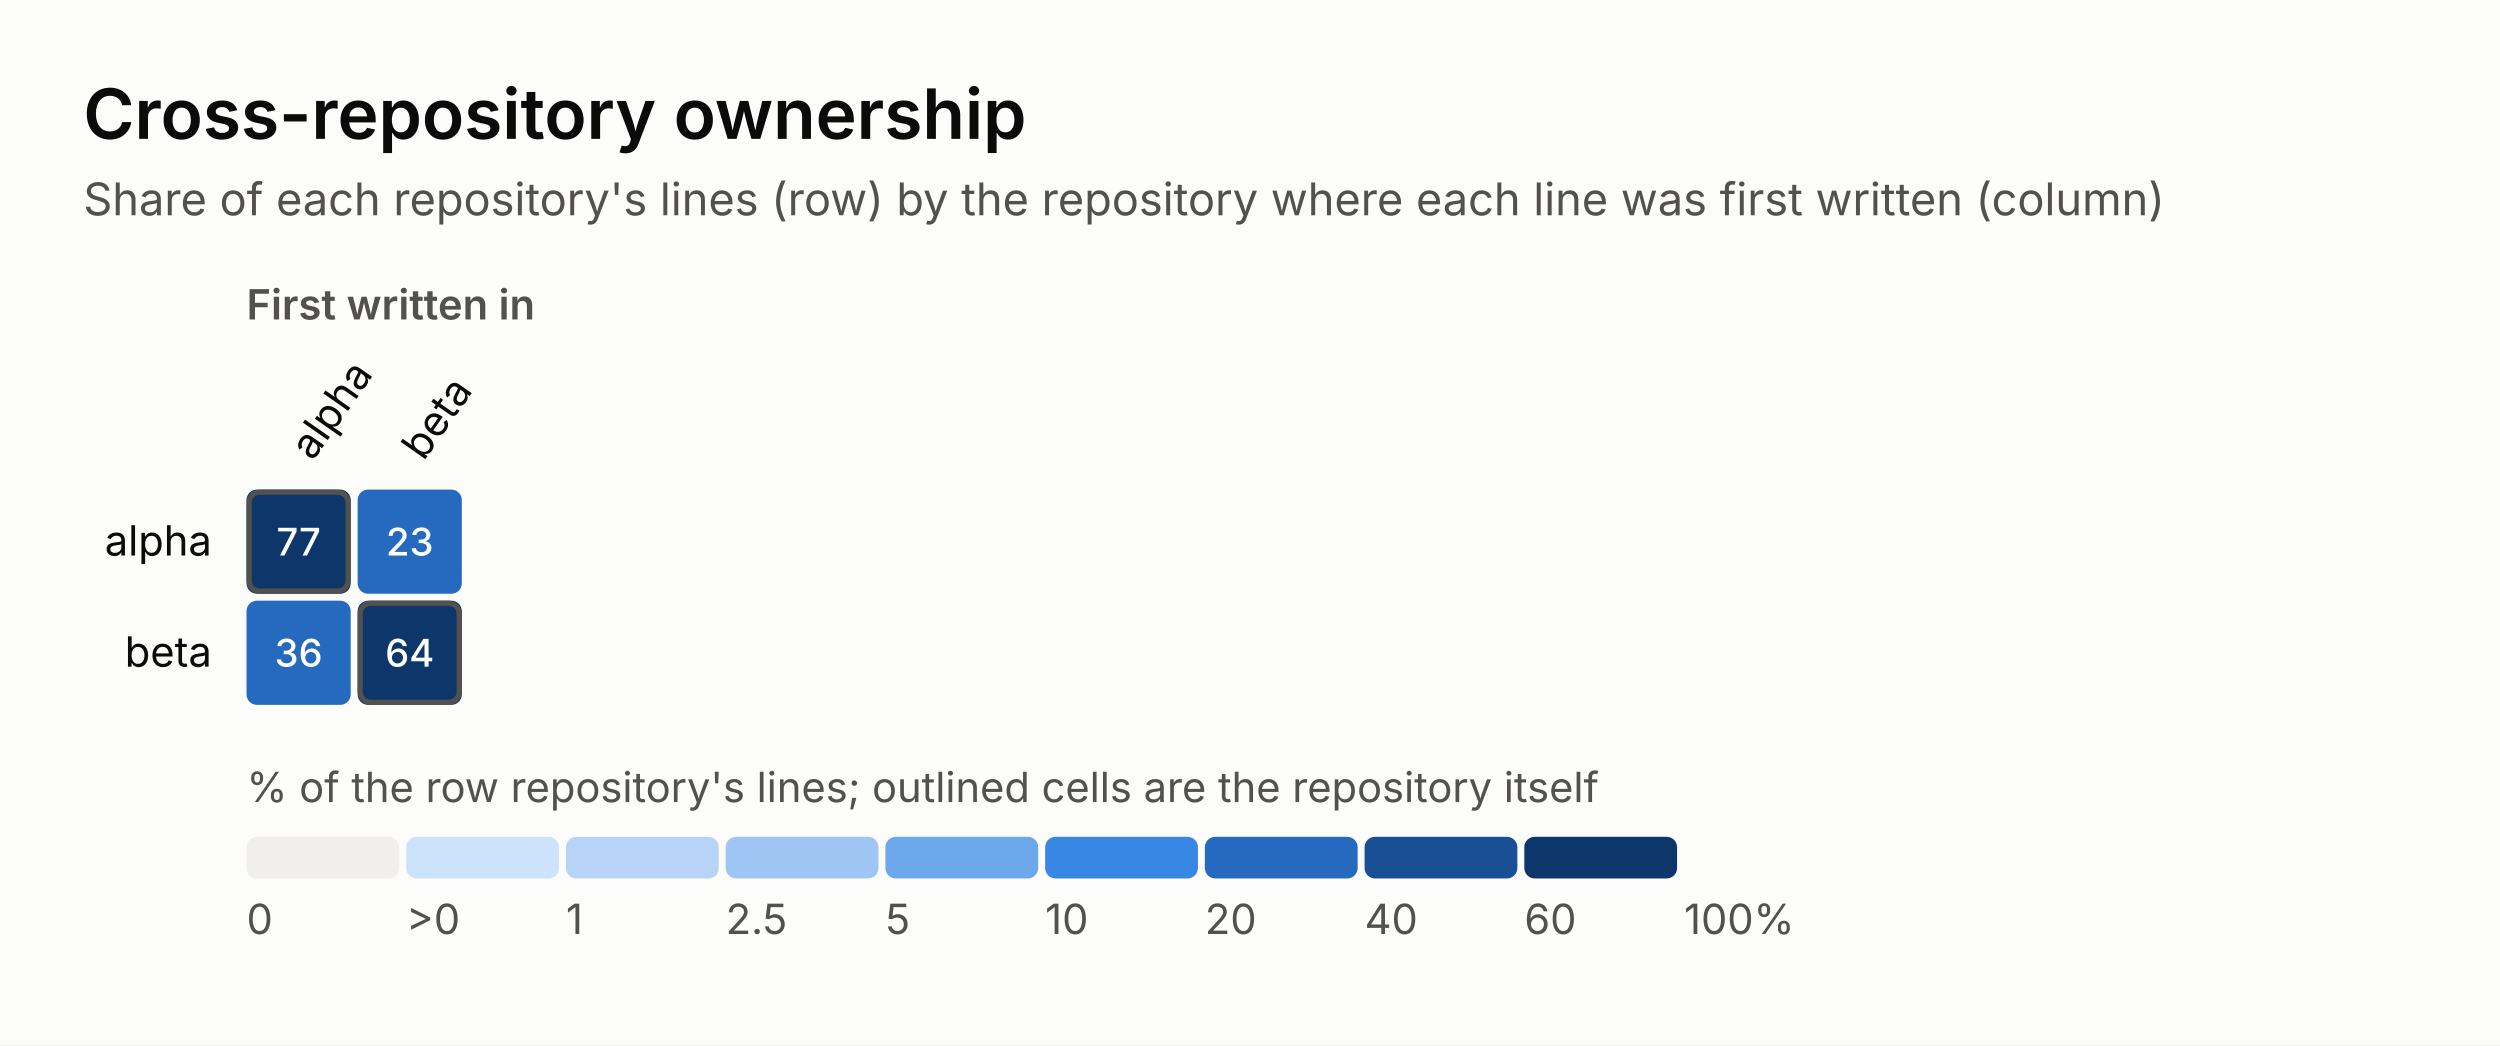
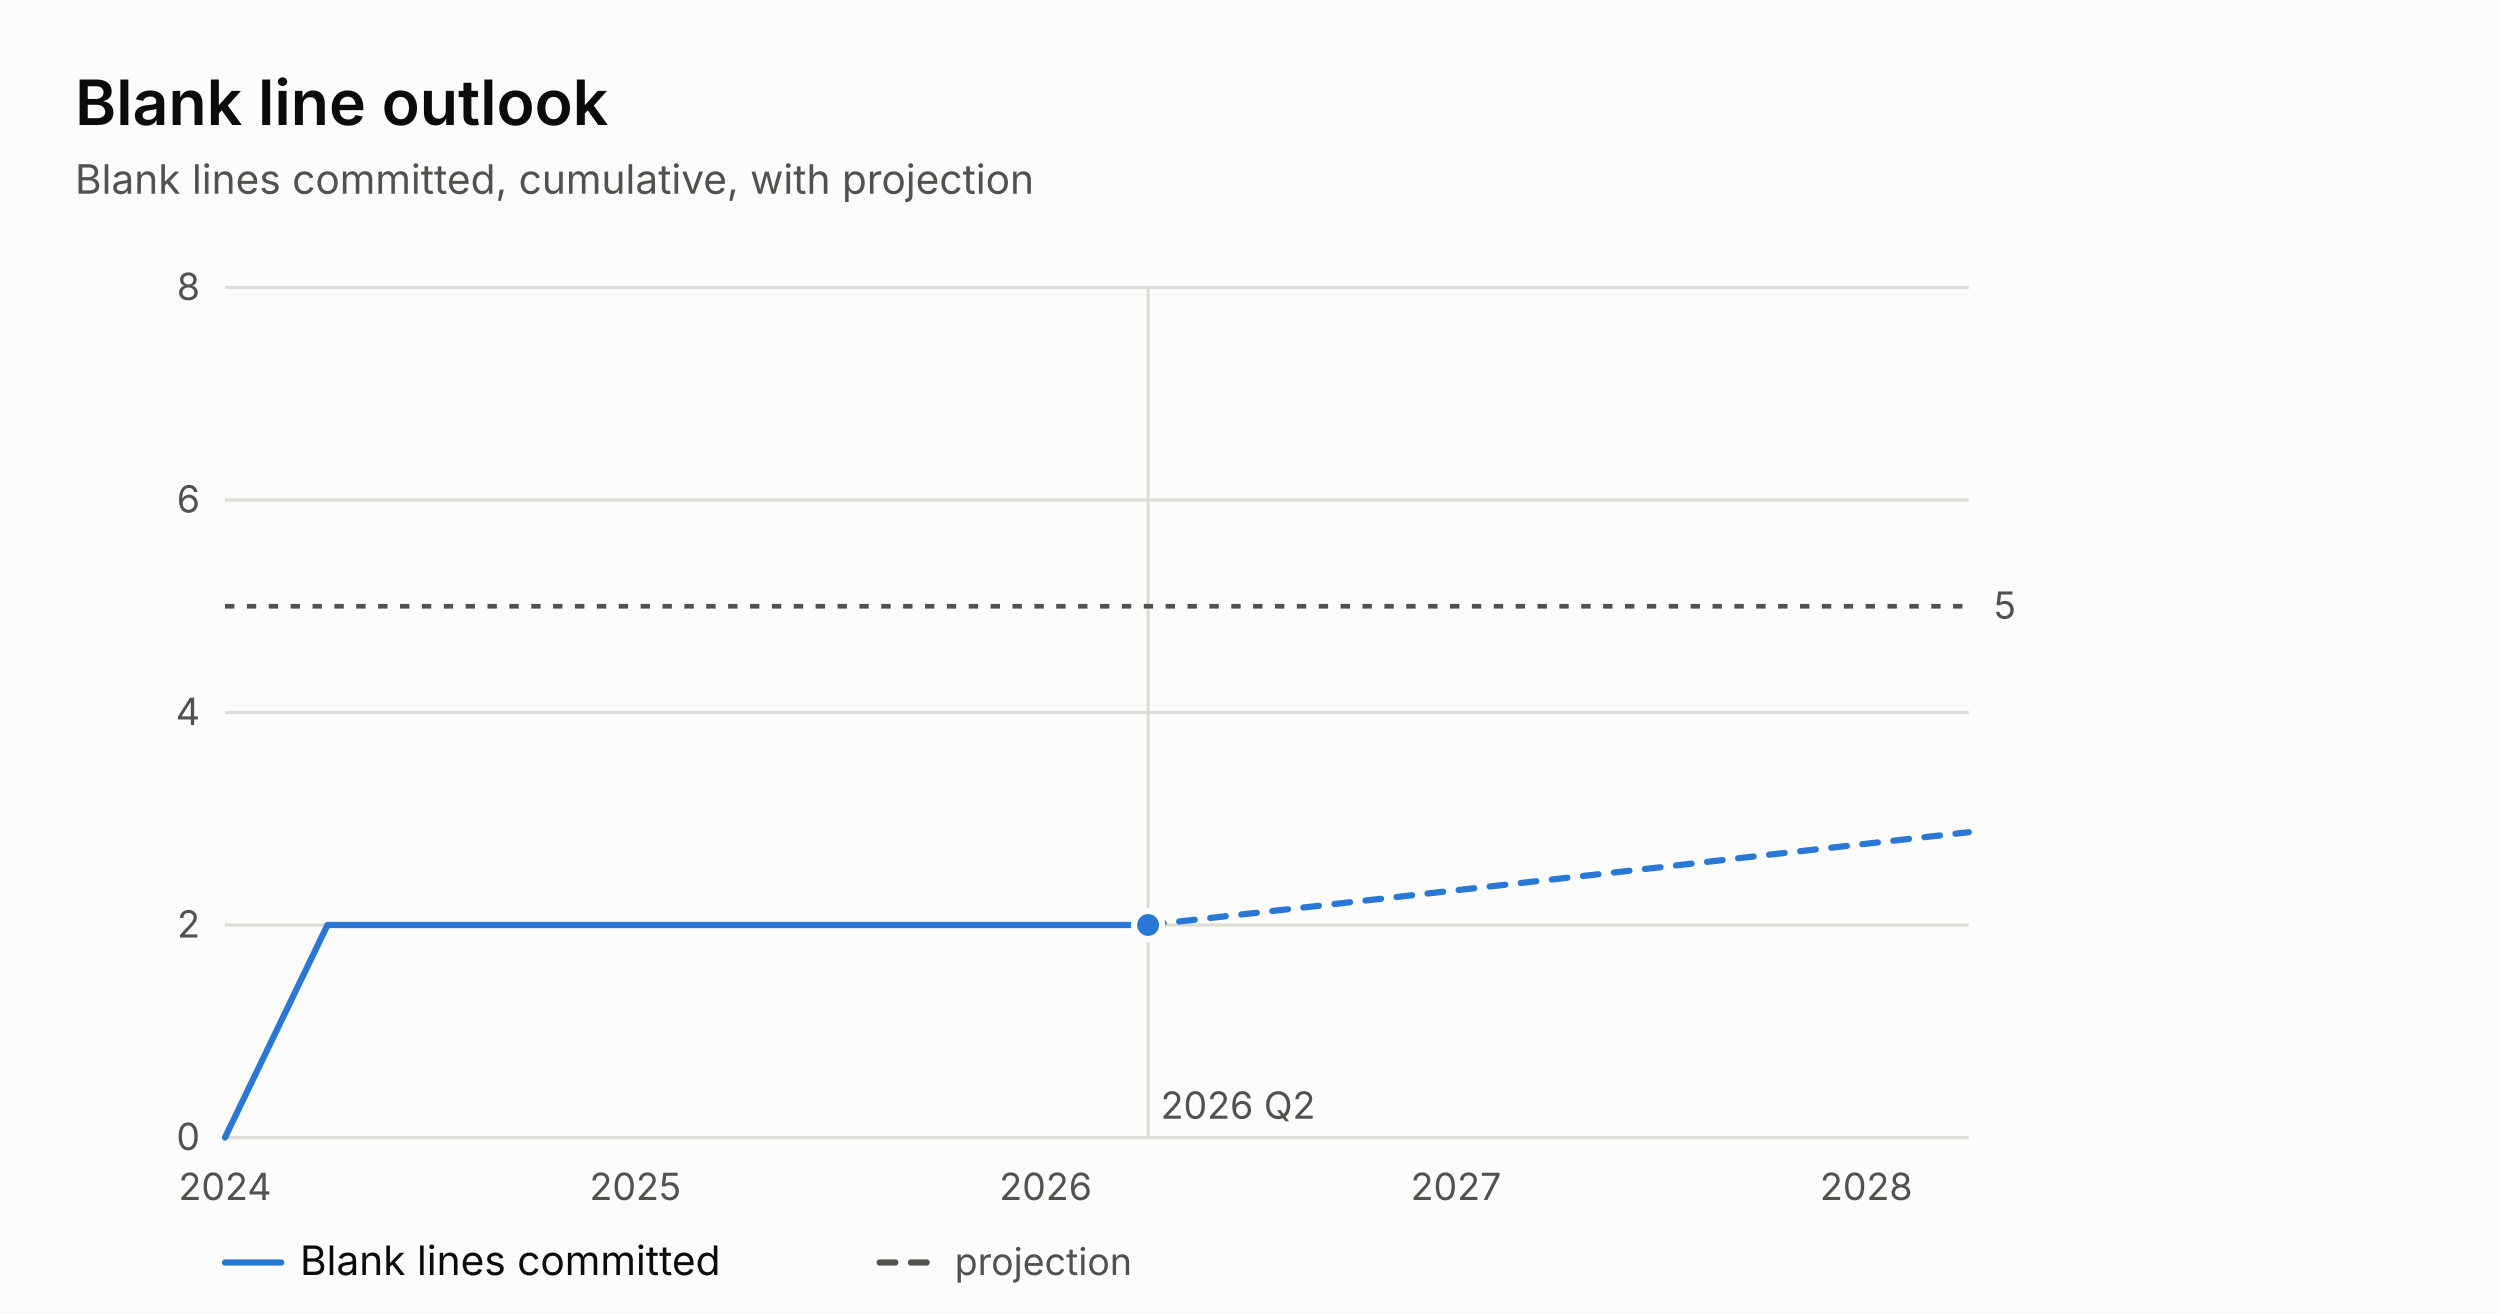
- <svg xmlns="http://www.w3.org/2000/svg" width="720" height="301" viewBox="0 0 720 301" role="img">
+ <svg xmlns="http://www.w3.org/2000/svg" width="800" height="420" viewBox="0 0 800 420" role="img">
  <style>
.title { font-family: system-ui, -apple-system, "Segoe UI", sans-serif; font-size: 20px; font-weight: 600; }
.subtitle, .label { font-family: system-ui, -apple-system, "Segoe UI", sans-serif; font-size: 13px; }
.mono { font-family: ui-monospace, "SF Mono", Menlo, Consolas, monospace; font-size: 13px; }
.muted, .axis { font-family: system-ui, -apple-system, "Segoe UI", sans-serif; font-size: 12px; }
.axis-title { font-family: system-ui, -apple-system, "Segoe UI", sans-serif; font-size: 12px; font-weight: 600; }
.value { font-family: system-ui, -apple-system, "Segoe UI", sans-serif; font-size: 11px; font-weight: 500; text-anchor: middle; }
.slice { stroke-width: 2; stroke-linejoin: round; }
.self { fill: none; stroke-width: 1.5; }
.grid { fill: none; stroke-width: 1; }
.area { fill-opacity: 0.12; stroke-width: 2; stroke-linejoin: round; }
.point { stroke-width: 2; }
.trend { fill: none; stroke-width: 2; stroke-linejoin: round; stroke-linecap: round; }
.projected { stroke-dasharray: 5 5; }
.target { stroke-dasharray: 3 4; stroke-width: 1.5; }
.hit { fill: transparent; }
.bg { fill: #fcfcfb; }
.title, .label, .mono, .axis { fill: #0b0b0b; }
.subtitle, .muted, .axis-title { fill: #52514e; }
.slice { stroke: #fcfcfb; }
.self { stroke: #52514e; }
.s1 { fill: #2a78d6; }
.s2 { fill: #eb6834; }
.s3 { fill: #1baf7a; }
.s4 { fill: #eda100; }
.s5 { fill: #e87ba4; }
.ra1 { fill: #2a78d6; stroke: #2a78d6; } .rp1 { fill: #2a78d6; stroke: #fcfcfb; }
.ra2 { fill: #eb6834; stroke: #eb6834; } .rp2 { fill: #eb6834; stroke: #fcfcfb; }
.ra3 { fill: #1baf7a; stroke: #1baf7a; } .rp3 { fill: #1baf7a; stroke: #fcfcfb; }
.ra4 { fill: #eda100; stroke: #eda100; } .rp4 { fill: #eda100; stroke: #fcfcfb; }
.ra5 { fill: #e87ba4; stroke: #e87ba4; } .rp5 { fill: #e87ba4; stroke: #fcfcfb; }
.grid { stroke: #dcdbd5; }
.ln1 { stroke: #2a78d6; }
.ln2 { stroke: #eb6834; }
.ln3 { stroke: #1baf7a; }
.ln4 { stroke: #eda100; }
.ln5 { stroke: #e87ba4; }
.target, .key { stroke: #52514e; }
.other { fill: #c9c8c1; }
.b0 { fill: #f0efec; }
.b1 { fill: #cde2fb; }
.b2 { fill: #b7d3f6; }
.b3 { fill: #9ec5f4; }
.b4 { fill: #6da7ec; }
.b5 { fill: #3987e5; }
.b6 { fill: #256abf; }
.b7 { fill: #184f95; }
.b8 { fill: #0d366b; }
.t1 { fill: #0b0b0b; }
.t2 { fill: #0b0b0b; }
.t3 { fill: #0b0b0b; }
.t4 { fill: #0b0b0b; }
.t5 { fill: #ffffff; }
.t6 { fill: #ffffff; }
.t7 { fill: #ffffff; }
.t8 { fill: #ffffff; }
@media (prefers-color-scheme: dark) {
.bg { fill: #1a1a19; }
.title, .label, .mono, .axis { fill: #ffffff; }
.subtitle, .muted, .axis-title { fill: #c3c2b7; }
.slice { stroke: #1a1a19; }
.self { stroke: #c3c2b7; }
.s1 { fill: #3987e5; }
.s2 { fill: #d95926; }
.s3 { fill: #199e70; }
.s4 { fill: #c98500; }
.s5 { fill: #d55181; }
.ra1 { fill: #3987e5; stroke: #3987e5; } .rp1 { fill: #3987e5; stroke: #1a1a19; }
.ra2 { fill: #d95926; stroke: #d95926; } .rp2 { fill: #d95926; stroke: #1a1a19; }
.ra3 { fill: #199e70; stroke: #199e70; } .rp3 { fill: #199e70; stroke: #1a1a19; }
.ra4 { fill: #c98500; stroke: #c98500; } .rp4 { fill: #c98500; stroke: #1a1a19; }
.ra5 { fill: #d55181; stroke: #d55181; } .rp5 { fill: #d55181; stroke: #1a1a19; }
.grid { stroke: #3a3a37; }
.ln1 { stroke: #3987e5; }
.ln2 { stroke: #d95926; }
.ln3 { stroke: #199e70; }
.ln4 { stroke: #c98500; }
.ln5 { stroke: #d55181; }
.target, .key { stroke: #c3c2b7; }
.other { fill: #4a4945; }
.b0 { fill: #262625; }
.b1 { fill: #0d366b; }
.b2 { fill: #184f95; }
.b3 { fill: #256abf; }
.b4 { fill: #3987e5; }
.b5 { fill: #6da7ec; }
.b6 { fill: #9ec5f4; }
.b7 { fill: #b7d3f6; }
.b8 { fill: #cde2fb; }
.t1 { fill: #ffffff; }
.t2 { fill: #ffffff; }
.t3 { fill: #ffffff; }
.t4 { fill: #ffffff; }
.t5 { fill: #0b0b0b; }
.t6 { fill: #0b0b0b; }
.t7 { fill: #0b0b0b; }
.t8 { fill: #0b0b0b; }
}
</style>
-   <rect class="bg" width="720" height="301" />
-   <text class="title" x="24" y="40">Cross-repository ownership</text>
-   <text class="subtitle" x="24" y="62">Share of each repository's lines (row) by the repository where each line was first written (column)</text>
-   <text class="axis-title" x="71" y="92">First written in</text>
-   <text class="axis" transform="translate(90 133) rotate(-55)">alpha</text>
-   <text class="axis" transform="translate(122 133) rotate(-55)">beta</text>
-   <text class="axis" x="61" y="160" text-anchor="end">alpha</text>
-   <rect class="b8" x="71" y="141" width="30" height="30" rx="3" />
-   <text class="value t8" x="86" y="160" pointer-events="none">77</text>
-   <rect class="self" x="71.75" y="141.75" width="28.5" height="28.5" rx="3" pointer-events="none" />
-   <rect class="b6" x="103" y="141" width="30" height="30" rx="3" />
-   <text class="value t6" x="118" y="160" pointer-events="none">23</text>
-   <text class="axis" x="61" y="192" text-anchor="end">beta</text>
-   <rect class="b6" x="71" y="173" width="30" height="30" rx="3" />
-   <text class="value t6" x="86" y="192" pointer-events="none">36</text>
-   <rect class="b8" x="103" y="173" width="30" height="30" rx="3" />
-   <text class="value t8" x="118" y="192" pointer-events="none">64</text>
-   <rect class="self" x="103.75" y="173.75" width="28.5" height="28.5" rx="3" pointer-events="none" />
-   <text class="muted" x="71" y="231">% of the row repository's lines; outlined cells are the repository itself</text>
-   <rect class="b0" x="71" y="241" width="44" height="12" rx="3" />
-   <text class="muted" x="71" y="269">0</text>
-   <rect class="b1" x="117" y="241" width="44" height="12" rx="3" />
-   <text class="muted" x="117" y="269">&gt;0</text>
-   <rect class="b2" x="163" y="241" width="44" height="12" rx="3" />
-   <text class="muted" x="163" y="269">1</text>
-   <rect class="b3" x="209" y="241" width="44" height="12" rx="3" />
-   <text class="muted" x="209" y="269">2.5</text>
-   <rect class="b4" x="255" y="241" width="44" height="12" rx="3" />
-   <text class="muted" x="255" y="269">5</text>
-   <rect class="b5" x="301" y="241" width="44" height="12" rx="3" />
-   <text class="muted" x="301" y="269">10</text>
-   <rect class="b6" x="347" y="241" width="44" height="12" rx="3" />
-   <text class="muted" x="347" y="269">20</text>
-   <rect class="b7" x="393" y="241" width="44" height="12" rx="3" />
-   <text class="muted" x="393" y="269">40</text>
-   <rect class="b8" x="439" y="241" width="44" height="12" rx="3" />
-   <text class="muted" x="439" y="269">60</text>
-   <text class="muted" x="485" y="269">100%</text>
+   <rect class="bg" width="800" height="420" />
+   <text class="title" x="24" y="40">Blank line outlook</text>
+   <text class="subtitle" x="24" y="62">Blank lines committed, cumulative, with projection</text>
+   <line class="grid" x1="72" x2="630" y1="364.0" y2="364.0" />
+   <text class="muted" x="64" y="368.0" text-anchor="end">0</text>
+   <line class="grid" x1="72" x2="630" y1="296.0" y2="296.0" />
+   <text class="muted" x="64" y="300.0" text-anchor="end">2</text>
+   <line class="grid" x1="72" x2="630" y1="228.0" y2="228.0" />
+   <text class="muted" x="64" y="232.0" text-anchor="end">4</text>
+   <line class="grid" x1="72" x2="630" y1="160.0" y2="160.0" />
+   <text class="muted" x="64" y="164.0" text-anchor="end">6</text>
+   <line class="grid" x1="72" x2="630" y1="92.0" y2="92.0" />
+   <text class="muted" x="64" y="96.0" text-anchor="end">8</text>
+   <text class="muted" x="72.0" y="384" text-anchor="middle">2024</text>
+   <text class="muted" x="203.3" y="384" text-anchor="middle">2025</text>
+   <text class="muted" x="334.6" y="384" text-anchor="middle">2026</text>
+   <text class="muted" x="465.9" y="384" text-anchor="middle">2027</text>
+   <text class="muted" x="597.2" y="384" text-anchor="middle">2028</text>
+   <line class="grid" x1="367.4" x2="367.4" y1="92" y2="364" />
+   <text class="muted" x="371.4" y="358">2026 Q2</text>
+   <line class="target" x1="72" x2="630" y1="194.0" y2="194.0" />
+   <text class="muted" x="638" y="198.0">5</text>
+   <path class="trend ln1" d="M 72.0 364.0 L 104.8 296.0 L 137.6 296.0 L 170.5 296.0 L 203.3 296.0 L 236.1 296.0 L 268.9 296.0 L 301.8 296.0 L 334.6 296.0 L 367.4 296.0" />
+   <path class="trend projected ln1" d="M 367.4 296.0 L 400.2 292.3 L 433.1 288.6 L 465.9 284.9 L 498.7 281.2 L 531.5 277.5 L 564.4 273.7 L 597.2 270.0 L 630.0 266.3" />
+   <circle class="hit" cx="72.0" cy="364.0" r="6" />
+   <circle class="hit" cx="104.8" cy="296.0" r="6" />
+   <circle class="hit" cx="137.6" cy="296.0" r="6" />
+   <circle class="hit" cx="170.5" cy="296.0" r="6" />
+   <circle class="hit" cx="203.3" cy="296.0" r="6" />
+   <circle class="hit" cx="236.1" cy="296.0" r="6" />
+   <circle class="hit" cx="268.9" cy="296.0" r="6" />
+   <circle class="hit" cx="301.8" cy="296.0" r="6" />
+   <circle class="hit" cx="334.6" cy="296.0" r="6" />
+   <circle class="hit" cx="367.4" cy="296.0" r="6" />
+   <circle class="point rp1" cx="367.4" cy="296.0" r="4.5" />
+   <line class="trend ln1" x1="72" x2="90" y1="404" y2="404" />
+   <text class="label" x="96" y="408">Blank lines committed</text>
+   <line class="trend projected key" x1="281.5" x2="299.5" y1="404" y2="404" />
+   <text class="muted" x="305.5" y="408">projection</text>
</svg>
